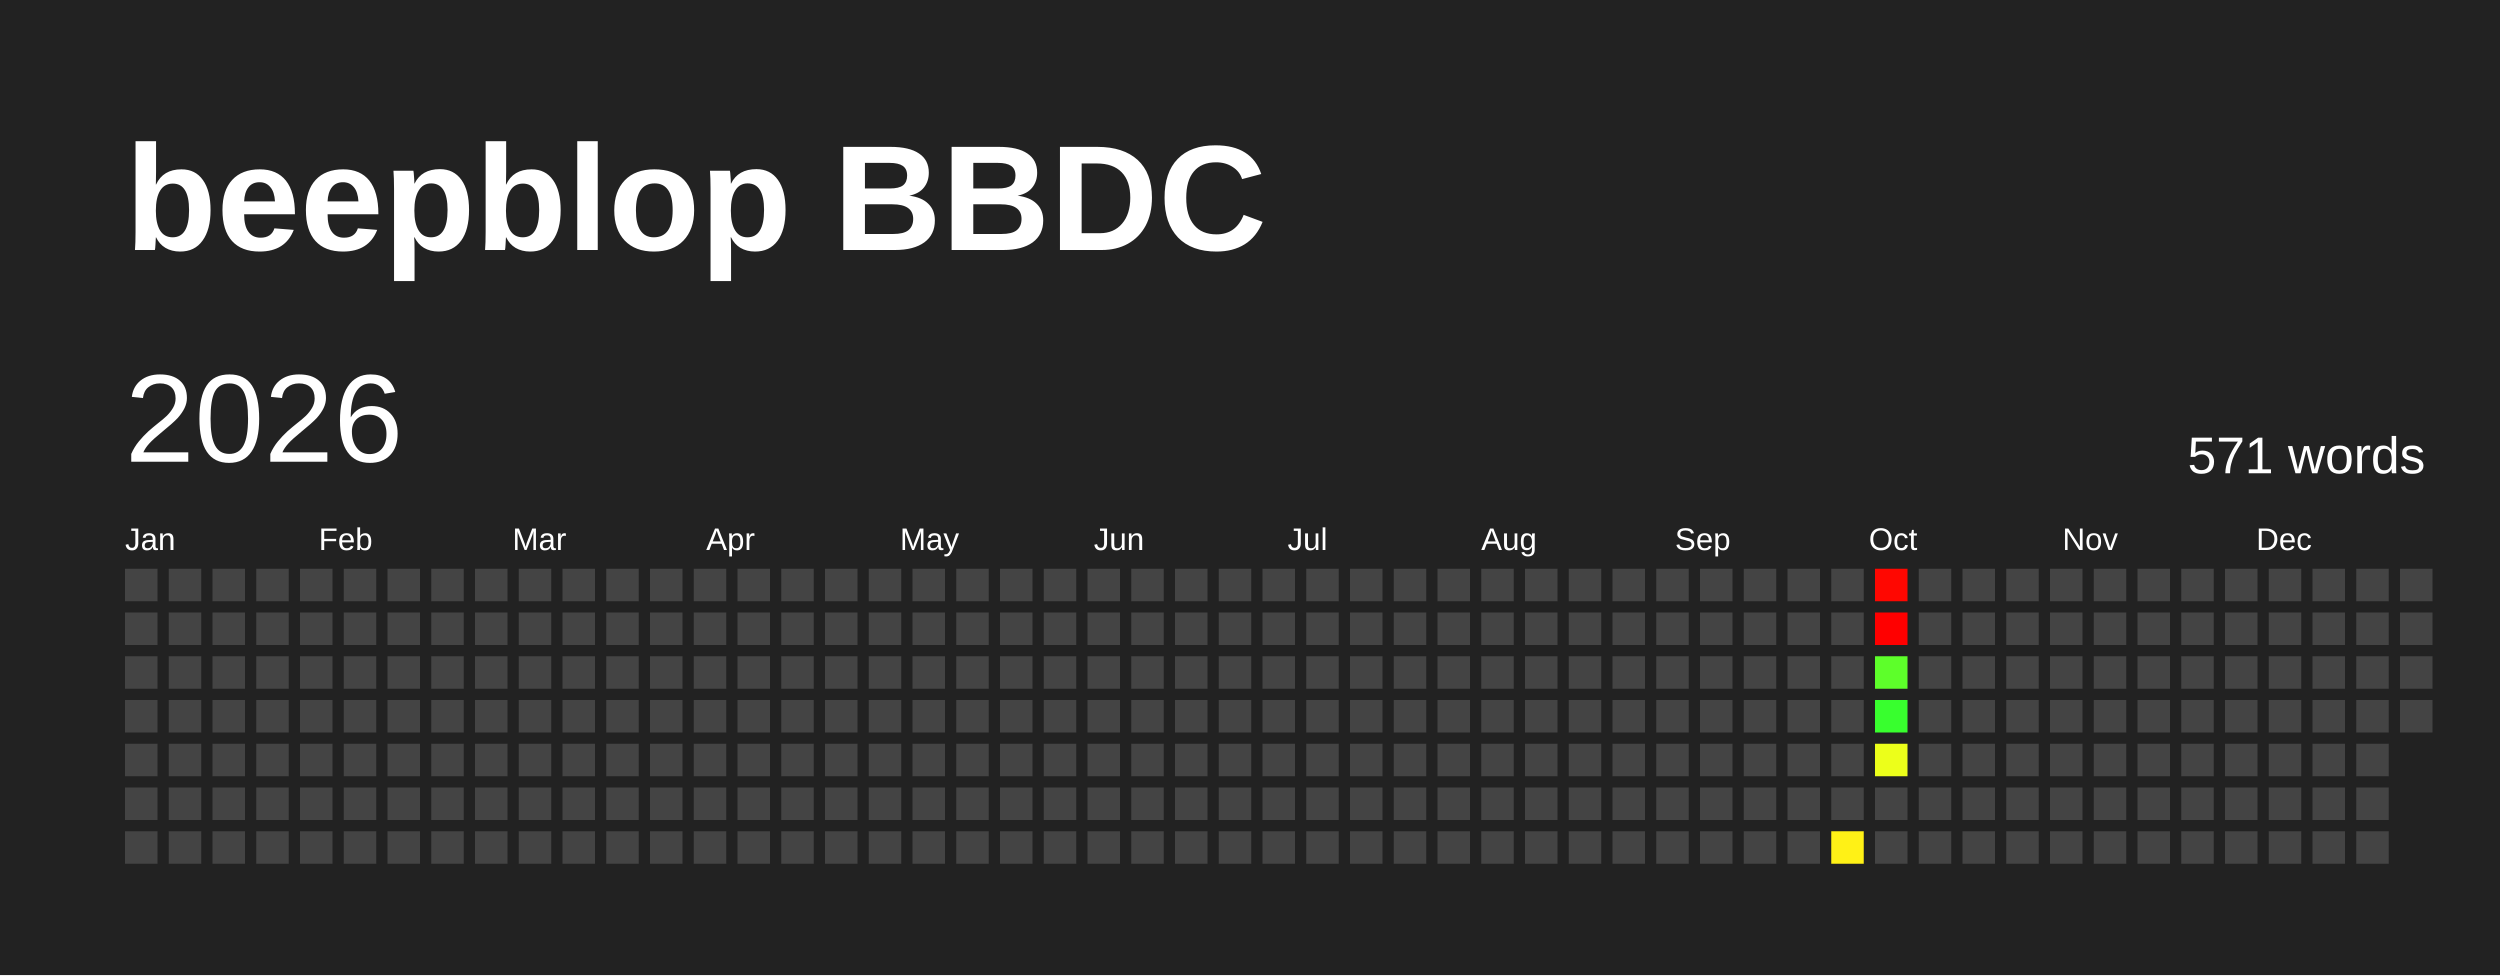
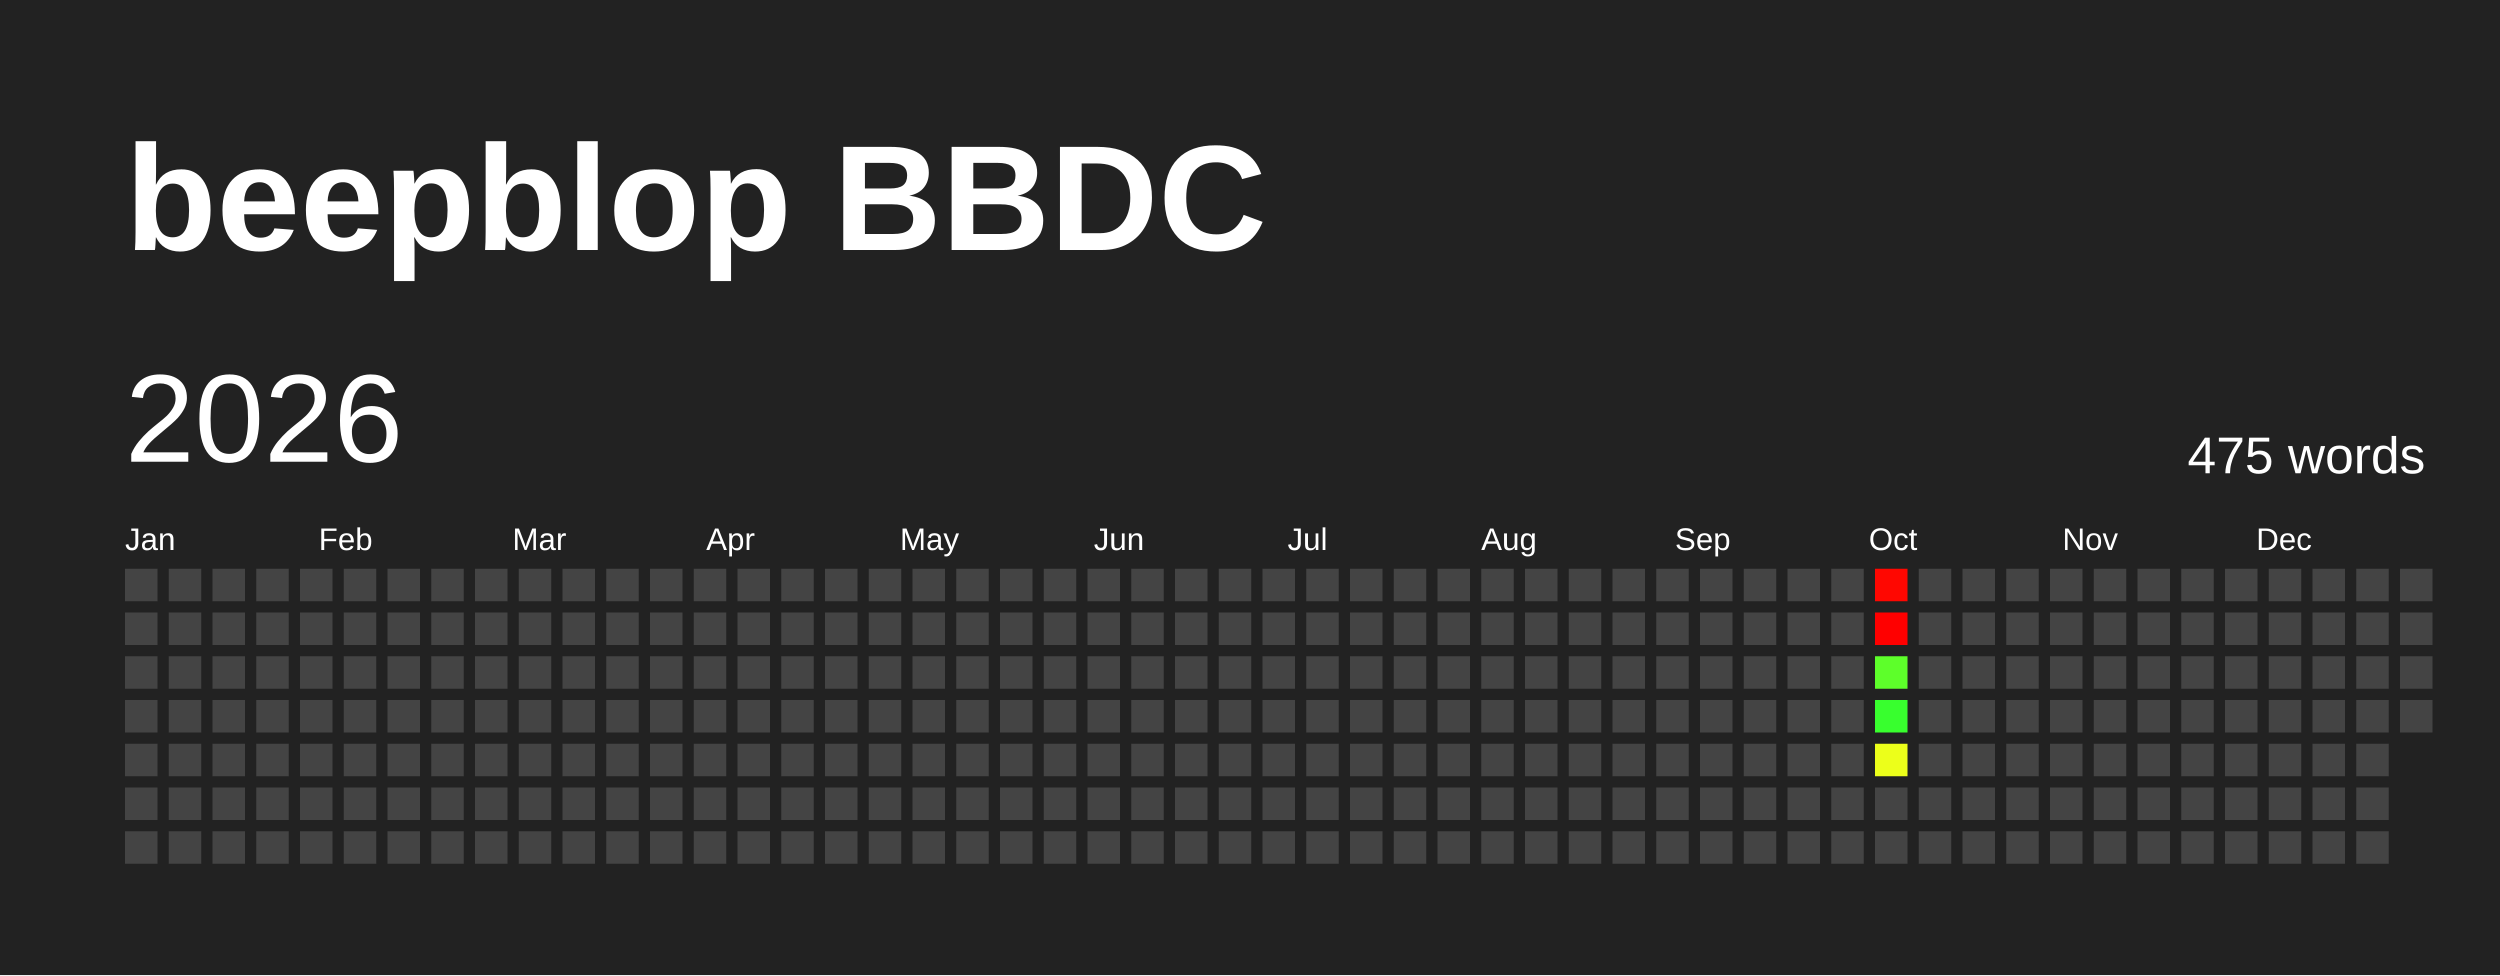
<svg xmlns="http://www.w3.org/2000/svg" baseProfile="full" height="78mm" version="1.1" viewBox="0,0,200,78" width="200mm">
  <defs />
  <rect fill="#222222" height="78" width="200" x="0" y="0" />
  <text fill="#FFFFFF" style="font-size:12px; font-family:Arial; font-weight:bold;" x="10" y="20">beepblop BBDC</text>
  <text dominant-baseline="hanging" fill="#FFFFFF" style="font-size:10.0px; font-family:Arial;" x="10" y="30">2026</text>
-   <text dominant-baseline="hanging" fill="#FFFFFF" style="font-size:4.125px; font-family:Arial;" x="175" y="35">571 words</text>
+   <text dominant-baseline="hanging" fill="#FFFFFF" style="font-size:4.125px; font-family:Arial;" x="175" y="35">475 words</text>
  <text fill="#FFFFFF" style="font-size:2.5px; font-family:Arial" x="10.0" y="44">Jan</text>
  <text fill="#FFFFFF" style="font-size:2.5px; font-family:Arial" x="25.5" y="44">Feb</text>
  <text fill="#FFFFFF" style="font-size:2.5px; font-family:Arial" x="41.0" y="44">Mar</text>
  <text fill="#FFFFFF" style="font-size:2.5px; font-family:Arial" x="56.5" y="44">Apr</text>
  <text fill="#FFFFFF" style="font-size:2.5px; font-family:Arial" x="72.0" y="44">May</text>
  <text fill="#FFFFFF" style="font-size:2.5px; font-family:Arial" x="87.5" y="44">Jun</text>
  <text fill="#FFFFFF" style="font-size:2.5px; font-family:Arial" x="103.0" y="44">Jul</text>
  <text fill="#FFFFFF" style="font-size:2.5px; font-family:Arial" x="118.5" y="44">Aug</text>
  <text fill="#FFFFFF" style="font-size:2.5px; font-family:Arial" x="134.0" y="44">Sep</text>
  <text fill="#FFFFFF" style="font-size:2.5px; font-family:Arial" x="149.5" y="44">Oct</text>
  <text fill="#FFFFFF" style="font-size:2.5px; font-family:Arial" x="165.0" y="44">Nov</text>
  <text fill="#FFFFFF" style="font-size:2.5px; font-family:Arial" x="180.5" y="44">Dec</text>
  <rect fill="#444444" height="2.6" width="2.6" x="10.0" y="45.5" />
  <rect fill="#444444" height="2.6" width="2.6" x="10.0" y="49.0" />
  <rect fill="#444444" height="2.6" width="2.6" x="10.0" y="52.5" />
  <rect fill="#444444" height="2.6" width="2.6" x="10.0" y="56.0" />
  <rect fill="#444444" height="2.6" width="2.6" x="10.0" y="59.5" />
  <rect fill="#444444" height="2.6" width="2.6" x="10.0" y="63.0" />
  <rect fill="#444444" height="2.6" width="2.6" x="10.0" y="66.5" />
  <rect fill="#444444" height="2.6" width="2.6" x="13.5" y="45.5" />
  <rect fill="#444444" height="2.6" width="2.6" x="13.5" y="49.0" />
  <rect fill="#444444" height="2.6" width="2.6" x="13.5" y="52.5" />
  <rect fill="#444444" height="2.6" width="2.6" x="13.5" y="56.0" />
  <rect fill="#444444" height="2.6" width="2.6" x="13.5" y="59.5" />
  <rect fill="#444444" height="2.6" width="2.6" x="13.5" y="63.0" />
  <rect fill="#444444" height="2.6" width="2.6" x="13.5" y="66.5" />
  <rect fill="#444444" height="2.6" width="2.6" x="17.0" y="45.5" />
  <rect fill="#444444" height="2.6" width="2.6" x="17.0" y="49.0" />
  <rect fill="#444444" height="2.6" width="2.6" x="17.0" y="52.5" />
  <rect fill="#444444" height="2.6" width="2.6" x="17.0" y="56.0" />
  <rect fill="#444444" height="2.6" width="2.6" x="17.0" y="59.5" />
  <rect fill="#444444" height="2.6" width="2.6" x="17.0" y="63.0" />
  <rect fill="#444444" height="2.6" width="2.6" x="17.0" y="66.5" />
  <rect fill="#444444" height="2.6" width="2.6" x="20.5" y="45.5" />
  <rect fill="#444444" height="2.6" width="2.6" x="20.5" y="49.0" />
  <rect fill="#444444" height="2.6" width="2.6" x="20.5" y="52.5" />
  <rect fill="#444444" height="2.6" width="2.6" x="20.5" y="56.0" />
  <rect fill="#444444" height="2.6" width="2.6" x="20.5" y="59.5" />
  <rect fill="#444444" height="2.6" width="2.6" x="20.5" y="63.0" />
  <rect fill="#444444" height="2.6" width="2.6" x="20.5" y="66.5" />
  <rect fill="#444444" height="2.6" width="2.6" x="24.0" y="45.5" />
  <rect fill="#444444" height="2.6" width="2.6" x="24.0" y="49.0" />
  <rect fill="#444444" height="2.6" width="2.6" x="24.0" y="52.5" />
  <rect fill="#444444" height="2.6" width="2.6" x="24.0" y="56.0" />
  <rect fill="#444444" height="2.6" width="2.6" x="24.0" y="59.5" />
  <rect fill="#444444" height="2.6" width="2.6" x="24.0" y="63.0" />
  <rect fill="#444444" height="2.6" width="2.6" x="24.0" y="66.5" />
  <rect fill="#444444" height="2.6" width="2.6" x="27.5" y="45.5" />
  <rect fill="#444444" height="2.6" width="2.6" x="27.5" y="49.0" />
  <rect fill="#444444" height="2.6" width="2.6" x="27.5" y="52.5" />
  <rect fill="#444444" height="2.6" width="2.6" x="27.5" y="56.0" />
  <rect fill="#444444" height="2.6" width="2.6" x="27.5" y="59.5" />
  <rect fill="#444444" height="2.6" width="2.6" x="27.5" y="63.0" />
  <rect fill="#444444" height="2.6" width="2.6" x="27.5" y="66.5" />
  <rect fill="#444444" height="2.6" width="2.6" x="31.0" y="45.5" />
  <rect fill="#444444" height="2.6" width="2.6" x="31.0" y="49.0" />
  <rect fill="#444444" height="2.6" width="2.6" x="31.0" y="52.5" />
  <rect fill="#444444" height="2.6" width="2.6" x="31.0" y="56.0" />
  <rect fill="#444444" height="2.6" width="2.6" x="31.0" y="59.5" />
  <rect fill="#444444" height="2.6" width="2.6" x="31.0" y="63.0" />
  <rect fill="#444444" height="2.6" width="2.6" x="31.0" y="66.5" />
  <rect fill="#444444" height="2.6" width="2.6" x="34.5" y="45.5" />
  <rect fill="#444444" height="2.6" width="2.6" x="34.5" y="49.0" />
  <rect fill="#444444" height="2.6" width="2.6" x="34.5" y="52.5" />
  <rect fill="#444444" height="2.6" width="2.6" x="34.5" y="56.0" />
  <rect fill="#444444" height="2.6" width="2.6" x="34.5" y="59.5" />
  <rect fill="#444444" height="2.6" width="2.6" x="34.5" y="63.0" />
  <rect fill="#444444" height="2.6" width="2.6" x="34.5" y="66.5" />
  <rect fill="#444444" height="2.6" width="2.6" x="38.0" y="45.5" />
  <rect fill="#444444" height="2.6" width="2.6" x="38.0" y="49.0" />
  <rect fill="#444444" height="2.6" width="2.6" x="38.0" y="52.5" />
  <rect fill="#444444" height="2.6" width="2.6" x="38.0" y="56.0" />
  <rect fill="#444444" height="2.6" width="2.6" x="38.0" y="59.5" />
  <rect fill="#444444" height="2.6" width="2.6" x="38.0" y="63.0" />
  <rect fill="#444444" height="2.6" width="2.6" x="38.0" y="66.5" />
  <rect fill="#444444" height="2.6" width="2.6" x="41.5" y="45.5" />
  <rect fill="#444444" height="2.6" width="2.6" x="41.5" y="49.0" />
  <rect fill="#444444" height="2.6" width="2.6" x="41.5" y="52.5" />
  <rect fill="#444444" height="2.6" width="2.6" x="41.5" y="56.0" />
  <rect fill="#444444" height="2.6" width="2.6" x="41.5" y="59.5" />
  <rect fill="#444444" height="2.6" width="2.6" x="41.5" y="63.0" />
  <rect fill="#444444" height="2.6" width="2.6" x="41.5" y="66.5" />
  <rect fill="#444444" height="2.6" width="2.6" x="45.0" y="45.5" />
  <rect fill="#444444" height="2.6" width="2.6" x="45.0" y="49.0" />
  <rect fill="#444444" height="2.6" width="2.6" x="45.0" y="52.5" />
  <rect fill="#444444" height="2.6" width="2.6" x="45.0" y="56.0" />
  <rect fill="#444444" height="2.6" width="2.6" x="45.0" y="59.5" />
  <rect fill="#444444" height="2.6" width="2.6" x="45.0" y="63.0" />
  <rect fill="#444444" height="2.6" width="2.6" x="45.0" y="66.5" />
  <rect fill="#444444" height="2.6" width="2.6" x="48.5" y="45.5" />
  <rect fill="#444444" height="2.6" width="2.6" x="48.5" y="49.0" />
  <rect fill="#444444" height="2.6" width="2.6" x="48.5" y="52.5" />
  <rect fill="#444444" height="2.6" width="2.6" x="48.5" y="56.0" />
  <rect fill="#444444" height="2.6" width="2.6" x="48.5" y="59.5" />
  <rect fill="#444444" height="2.6" width="2.6" x="48.5" y="63.0" />
  <rect fill="#444444" height="2.6" width="2.6" x="48.5" y="66.5" />
  <rect fill="#444444" height="2.6" width="2.6" x="52.0" y="45.5" />
  <rect fill="#444444" height="2.6" width="2.6" x="52.0" y="49.0" />
  <rect fill="#444444" height="2.6" width="2.6" x="52.0" y="52.5" />
  <rect fill="#444444" height="2.6" width="2.6" x="52.0" y="56.0" />
  <rect fill="#444444" height="2.6" width="2.6" x="52.0" y="59.5" />
  <rect fill="#444444" height="2.6" width="2.6" x="52.0" y="63.0" />
  <rect fill="#444444" height="2.6" width="2.6" x="52.0" y="66.5" />
  <rect fill="#444444" height="2.6" width="2.6" x="55.5" y="45.5" />
  <rect fill="#444444" height="2.6" width="2.6" x="55.5" y="49.0" />
  <rect fill="#444444" height="2.6" width="2.6" x="55.5" y="52.5" />
  <rect fill="#444444" height="2.6" width="2.6" x="55.5" y="56.0" />
  <rect fill="#444444" height="2.6" width="2.6" x="55.5" y="59.5" />
  <rect fill="#444444" height="2.6" width="2.6" x="55.5" y="63.0" />
  <rect fill="#444444" height="2.6" width="2.6" x="55.5" y="66.5" />
  <rect fill="#444444" height="2.6" width="2.6" x="59.0" y="45.5" />
  <rect fill="#444444" height="2.6" width="2.6" x="59.0" y="49.0" />
  <rect fill="#444444" height="2.6" width="2.6" x="59.0" y="52.5" />
  <rect fill="#444444" height="2.6" width="2.6" x="59.0" y="56.0" />
  <rect fill="#444444" height="2.6" width="2.6" x="59.0" y="59.5" />
  <rect fill="#444444" height="2.6" width="2.6" x="59.0" y="63.0" />
  <rect fill="#444444" height="2.6" width="2.6" x="59.0" y="66.5" />
  <rect fill="#444444" height="2.6" width="2.6" x="62.5" y="45.5" />
  <rect fill="#444444" height="2.6" width="2.6" x="62.5" y="49.0" />
  <rect fill="#444444" height="2.6" width="2.6" x="62.5" y="52.5" />
  <rect fill="#444444" height="2.6" width="2.6" x="62.5" y="56.0" />
  <rect fill="#444444" height="2.6" width="2.6" x="62.5" y="59.5" />
  <rect fill="#444444" height="2.6" width="2.6" x="62.5" y="63.0" />
  <rect fill="#444444" height="2.6" width="2.6" x="62.5" y="66.5" />
  <rect fill="#444444" height="2.6" width="2.6" x="66.0" y="45.5" />
  <rect fill="#444444" height="2.6" width="2.6" x="66.0" y="49.0" />
  <rect fill="#444444" height="2.6" width="2.6" x="66.0" y="52.5" />
  <rect fill="#444444" height="2.6" width="2.6" x="66.0" y="56.0" />
  <rect fill="#444444" height="2.6" width="2.6" x="66.0" y="59.5" />
  <rect fill="#444444" height="2.6" width="2.6" x="66.0" y="63.0" />
  <rect fill="#444444" height="2.6" width="2.6" x="66.0" y="66.5" />
  <rect fill="#444444" height="2.6" width="2.6" x="69.5" y="45.5" />
  <rect fill="#444444" height="2.6" width="2.6" x="69.5" y="49.0" />
  <rect fill="#444444" height="2.6" width="2.6" x="69.5" y="52.5" />
  <rect fill="#444444" height="2.6" width="2.6" x="69.5" y="56.0" />
  <rect fill="#444444" height="2.6" width="2.6" x="69.5" y="59.5" />
  <rect fill="#444444" height="2.6" width="2.6" x="69.5" y="63.0" />
  <rect fill="#444444" height="2.6" width="2.6" x="69.5" y="66.5" />
  <rect fill="#444444" height="2.6" width="2.6" x="73.0" y="45.5" />
  <rect fill="#444444" height="2.6" width="2.6" x="73.0" y="49.0" />
  <rect fill="#444444" height="2.6" width="2.6" x="73.0" y="52.5" />
  <rect fill="#444444" height="2.6" width="2.6" x="73.0" y="56.0" />
  <rect fill="#444444" height="2.6" width="2.6" x="73.0" y="59.5" />
  <rect fill="#444444" height="2.6" width="2.6" x="73.0" y="63.0" />
  <rect fill="#444444" height="2.6" width="2.6" x="73.0" y="66.5" />
  <rect fill="#444444" height="2.6" width="2.6" x="76.5" y="45.5" />
  <rect fill="#444444" height="2.6" width="2.6" x="76.5" y="49.0" />
  <rect fill="#444444" height="2.6" width="2.6" x="76.5" y="52.5" />
  <rect fill="#444444" height="2.6" width="2.6" x="76.5" y="56.0" />
  <rect fill="#444444" height="2.6" width="2.6" x="76.5" y="59.5" />
  <rect fill="#444444" height="2.6" width="2.6" x="76.5" y="63.0" />
  <rect fill="#444444" height="2.6" width="2.6" x="76.5" y="66.5" />
  <rect fill="#444444" height="2.6" width="2.6" x="80.0" y="45.5" />
  <rect fill="#444444" height="2.6" width="2.6" x="80.0" y="49.0" />
  <rect fill="#444444" height="2.6" width="2.6" x="80.0" y="52.5" />
  <rect fill="#444444" height="2.6" width="2.6" x="80.0" y="56.0" />
  <rect fill="#444444" height="2.6" width="2.6" x="80.0" y="59.5" />
  <rect fill="#444444" height="2.6" width="2.6" x="80.0" y="63.0" />
  <rect fill="#444444" height="2.6" width="2.6" x="80.0" y="66.5" />
  <rect fill="#444444" height="2.6" width="2.6" x="83.5" y="45.5" />
  <rect fill="#444444" height="2.6" width="2.6" x="83.5" y="49.0" />
  <rect fill="#444444" height="2.6" width="2.6" x="83.5" y="52.5" />
  <rect fill="#444444" height="2.6" width="2.6" x="83.5" y="56.0" />
  <rect fill="#444444" height="2.6" width="2.6" x="83.5" y="59.5" />
  <rect fill="#444444" height="2.6" width="2.6" x="83.5" y="63.0" />
  <rect fill="#444444" height="2.6" width="2.6" x="83.5" y="66.5" />
  <rect fill="#444444" height="2.6" width="2.6" x="87.0" y="45.5" />
  <rect fill="#444444" height="2.6" width="2.6" x="87.0" y="49.0" />
  <rect fill="#444444" height="2.6" width="2.6" x="87.0" y="52.5" />
  <rect fill="#444444" height="2.6" width="2.6" x="87.0" y="56.0" />
  <rect fill="#444444" height="2.6" width="2.6" x="87.0" y="59.5" />
  <rect fill="#444444" height="2.6" width="2.6" x="87.0" y="63.0" />
  <rect fill="#444444" height="2.6" width="2.6" x="87.0" y="66.5" />
  <rect fill="#444444" height="2.6" width="2.6" x="90.5" y="45.5" />
  <rect fill="#444444" height="2.6" width="2.6" x="90.5" y="49.0" />
  <rect fill="#444444" height="2.6" width="2.6" x="90.5" y="52.5" />
  <rect fill="#444444" height="2.6" width="2.6" x="90.5" y="56.0" />
  <rect fill="#444444" height="2.6" width="2.6" x="90.5" y="59.5" />
  <rect fill="#444444" height="2.6" width="2.6" x="90.5" y="63.0" />
  <rect fill="#444444" height="2.6" width="2.6" x="90.5" y="66.5" />
  <rect fill="#444444" height="2.6" width="2.6" x="94.0" y="45.5" />
  <rect fill="#444444" height="2.6" width="2.6" x="94.0" y="49.0" />
  <rect fill="#444444" height="2.6" width="2.6" x="94.0" y="52.5" />
  <rect fill="#444444" height="2.6" width="2.6" x="94.0" y="56.0" />
  <rect fill="#444444" height="2.6" width="2.6" x="94.0" y="59.5" />
  <rect fill="#444444" height="2.6" width="2.6" x="94.0" y="63.0" />
  <rect fill="#444444" height="2.6" width="2.6" x="94.0" y="66.5" />
  <rect fill="#444444" height="2.6" width="2.6" x="97.5" y="45.5" />
  <rect fill="#444444" height="2.6" width="2.6" x="97.5" y="49.0" />
  <rect fill="#444444" height="2.6" width="2.6" x="97.5" y="52.5" />
  <rect fill="#444444" height="2.6" width="2.6" x="97.5" y="56.0" />
  <rect fill="#444444" height="2.6" width="2.6" x="97.5" y="59.5" />
  <rect fill="#444444" height="2.6" width="2.6" x="97.5" y="63.0" />
  <rect fill="#444444" height="2.6" width="2.6" x="97.5" y="66.5" />
  <rect fill="#444444" height="2.6" width="2.6" x="101.0" y="45.5" />
  <rect fill="#444444" height="2.6" width="2.6" x="101.0" y="49.0" />
  <rect fill="#444444" height="2.6" width="2.6" x="101.0" y="52.5" />
  <rect fill="#444444" height="2.6" width="2.6" x="101.0" y="56.0" />
  <rect fill="#444444" height="2.6" width="2.6" x="101.0" y="59.5" />
  <rect fill="#444444" height="2.6" width="2.6" x="101.0" y="63.0" />
  <rect fill="#444444" height="2.6" width="2.6" x="101.0" y="66.5" />
  <rect fill="#444444" height="2.6" width="2.6" x="104.5" y="45.5" />
  <rect fill="#444444" height="2.6" width="2.6" x="104.5" y="49.0" />
  <rect fill="#444444" height="2.6" width="2.6" x="104.5" y="52.5" />
  <rect fill="#444444" height="2.6" width="2.6" x="104.5" y="56.0" />
  <rect fill="#444444" height="2.6" width="2.6" x="104.5" y="59.5" />
  <rect fill="#444444" height="2.6" width="2.6" x="104.5" y="63.0" />
  <rect fill="#444444" height="2.6" width="2.6" x="104.5" y="66.5" />
  <rect fill="#444444" height="2.6" width="2.6" x="108.0" y="45.5" />
  <rect fill="#444444" height="2.6" width="2.6" x="108.0" y="49.0" />
  <rect fill="#444444" height="2.6" width="2.6" x="108.0" y="52.5" />
  <rect fill="#444444" height="2.6" width="2.6" x="108.0" y="56.0" />
  <rect fill="#444444" height="2.6" width="2.6" x="108.0" y="59.5" />
  <rect fill="#444444" height="2.6" width="2.6" x="108.0" y="63.0" />
  <rect fill="#444444" height="2.6" width="2.6" x="108.0" y="66.5" />
  <rect fill="#444444" height="2.6" width="2.6" x="111.5" y="45.5" />
  <rect fill="#444444" height="2.6" width="2.6" x="111.5" y="49.0" />
  <rect fill="#444444" height="2.6" width="2.6" x="111.5" y="52.5" />
  <rect fill="#444444" height="2.6" width="2.6" x="111.5" y="56.0" />
  <rect fill="#444444" height="2.6" width="2.6" x="111.5" y="59.5" />
  <rect fill="#444444" height="2.6" width="2.6" x="111.5" y="63.0" />
  <rect fill="#444444" height="2.6" width="2.6" x="111.5" y="66.5" />
  <rect fill="#444444" height="2.6" width="2.6" x="115.0" y="45.5" />
  <rect fill="#444444" height="2.6" width="2.6" x="115.0" y="49.0" />
  <rect fill="#444444" height="2.6" width="2.6" x="115.0" y="52.5" />
  <rect fill="#444444" height="2.6" width="2.6" x="115.0" y="56.0" />
  <rect fill="#444444" height="2.6" width="2.6" x="115.0" y="59.5" />
  <rect fill="#444444" height="2.6" width="2.6" x="115.0" y="63.0" />
  <rect fill="#444444" height="2.6" width="2.6" x="115.0" y="66.5" />
  <rect fill="#444444" height="2.6" width="2.6" x="118.5" y="45.5" />
  <rect fill="#444444" height="2.6" width="2.6" x="118.5" y="49.0" />
  <rect fill="#444444" height="2.6" width="2.6" x="118.5" y="52.5" />
  <rect fill="#444444" height="2.6" width="2.6" x="118.5" y="56.0" />
  <rect fill="#444444" height="2.6" width="2.6" x="118.5" y="59.5" />
  <rect fill="#444444" height="2.6" width="2.6" x="118.5" y="63.0" />
  <rect fill="#444444" height="2.6" width="2.6" x="118.5" y="66.5" />
  <rect fill="#444444" height="2.6" width="2.6" x="122.0" y="45.5" />
  <rect fill="#444444" height="2.6" width="2.6" x="122.0" y="49.0" />
  <rect fill="#444444" height="2.6" width="2.6" x="122.0" y="52.5" />
  <rect fill="#444444" height="2.6" width="2.6" x="122.0" y="56.0" />
  <rect fill="#444444" height="2.6" width="2.6" x="122.0" y="59.5" />
  <rect fill="#444444" height="2.6" width="2.6" x="122.0" y="63.0" />
  <rect fill="#444444" height="2.6" width="2.6" x="122.0" y="66.5" />
  <rect fill="#444444" height="2.6" width="2.6" x="125.5" y="45.5" />
  <rect fill="#444444" height="2.6" width="2.6" x="125.5" y="49.0" />
  <rect fill="#444444" height="2.6" width="2.6" x="125.5" y="52.5" />
  <rect fill="#444444" height="2.6" width="2.6" x="125.5" y="56.0" />
  <rect fill="#444444" height="2.6" width="2.6" x="125.5" y="59.5" />
  <rect fill="#444444" height="2.6" width="2.6" x="125.5" y="63.0" />
  <rect fill="#444444" height="2.6" width="2.6" x="125.5" y="66.5" />
  <rect fill="#444444" height="2.6" width="2.6" x="129.0" y="45.5" />
  <rect fill="#444444" height="2.6" width="2.6" x="129.0" y="49.0" />
  <rect fill="#444444" height="2.6" width="2.6" x="129.0" y="52.5" />
  <rect fill="#444444" height="2.6" width="2.6" x="129.0" y="56.0" />
  <rect fill="#444444" height="2.6" width="2.6" x="129.0" y="59.5" />
  <rect fill="#444444" height="2.6" width="2.6" x="129.0" y="63.0" />
  <rect fill="#444444" height="2.6" width="2.6" x="129.0" y="66.5" />
  <rect fill="#444444" height="2.6" width="2.6" x="132.5" y="45.5" />
  <rect fill="#444444" height="2.6" width="2.6" x="132.5" y="49.0" />
  <rect fill="#444444" height="2.6" width="2.6" x="132.5" y="52.5" />
  <rect fill="#444444" height="2.6" width="2.6" x="132.5" y="56.0" />
  <rect fill="#444444" height="2.6" width="2.6" x="132.5" y="59.5" />
  <rect fill="#444444" height="2.6" width="2.6" x="132.5" y="63.0" />
  <rect fill="#444444" height="2.6" width="2.6" x="132.5" y="66.5" />
  <rect fill="#444444" height="2.6" width="2.6" x="136.0" y="45.5" />
  <rect fill="#444444" height="2.6" width="2.6" x="136.0" y="49.0" />
  <rect fill="#444444" height="2.6" width="2.6" x="136.0" y="52.5" />
  <rect fill="#444444" height="2.6" width="2.6" x="136.0" y="56.0" />
  <rect fill="#444444" height="2.6" width="2.6" x="136.0" y="59.5" />
  <rect fill="#444444" height="2.6" width="2.6" x="136.0" y="63.0" />
  <rect fill="#444444" height="2.6" width="2.6" x="136.0" y="66.5" />
  <rect fill="#444444" height="2.6" width="2.6" x="139.5" y="45.5" />
  <rect fill="#444444" height="2.6" width="2.6" x="139.5" y="49.0" />
  <rect fill="#444444" height="2.6" width="2.6" x="139.5" y="52.5" />
  <rect fill="#444444" height="2.6" width="2.6" x="139.5" y="56.0" />
  <rect fill="#444444" height="2.6" width="2.6" x="139.5" y="59.5" />
  <rect fill="#444444" height="2.6" width="2.6" x="139.5" y="63.0" />
  <rect fill="#444444" height="2.6" width="2.6" x="139.5" y="66.5" />
  <rect fill="#444444" height="2.6" width="2.6" x="143.0" y="45.5" />
  <rect fill="#444444" height="2.6" width="2.6" x="143.0" y="49.0" />
  <rect fill="#444444" height="2.6" width="2.6" x="143.0" y="52.5" />
  <rect fill="#444444" height="2.6" width="2.6" x="143.0" y="56.0" />
  <rect fill="#444444" height="2.6" width="2.6" x="143.0" y="59.5" />
  <rect fill="#444444" height="2.6" width="2.6" x="143.0" y="63.0" />
  <rect fill="#444444" height="2.6" width="2.6" x="143.0" y="66.5" />
  <rect fill="#444444" height="2.6" width="2.6" x="146.5" y="45.5" />
  <rect fill="#444444" height="2.6" width="2.6" x="146.5" y="49.0" />
  <rect fill="#444444" height="2.6" width="2.6" x="146.5" y="52.5" />
  <rect fill="#444444" height="2.6" width="2.6" x="146.5" y="56.0" />
  <rect fill="#444444" height="2.6" width="2.6" x="146.5" y="59.5" />
  <rect fill="#444444" height="2.6" width="2.6" x="146.5" y="63.0" />
-   <rect fill="#fff116" height="2.6" width="2.6" x="146.5" y="66.5" />
+   <rect fill="#444444" height="2.6" width="2.6" x="146.5" y="66.5" />
  <rect fill="#ff0701" height="2.6" width="2.6" x="150.0" y="45.5" />
  <rect fill="red" height="2.6" width="2.6" x="150.0" y="49.0" />
  <rect fill="#5dff2a" height="2.6" width="2.6" x="150.0" y="52.5" />
  <rect fill="#38ff2e" height="2.6" width="2.6" x="150.0" y="56.0" />
  <rect fill="#ecff1a" height="2.6" width="2.6" x="150.0" y="59.5" />
  <rect fill="#444444" height="2.6" width="2.6" x="150.0" y="63.0" />
  <rect fill="#444444" height="2.6" width="2.6" x="150.0" y="66.5" />
  <rect fill="#444444" height="2.6" width="2.6" x="153.5" y="45.5" />
  <rect fill="#444444" height="2.6" width="2.6" x="153.5" y="49.0" />
  <rect fill="#444444" height="2.6" width="2.6" x="153.5" y="52.5" />
  <rect fill="#444444" height="2.6" width="2.6" x="153.5" y="56.0" />
  <rect fill="#444444" height="2.6" width="2.6" x="153.5" y="59.5" />
  <rect fill="#444444" height="2.6" width="2.6" x="153.5" y="63.0" />
  <rect fill="#444444" height="2.6" width="2.6" x="153.5" y="66.5" />
  <rect fill="#444444" height="2.6" width="2.6" x="157.0" y="45.5" />
  <rect fill="#444444" height="2.6" width="2.6" x="157.0" y="49.0" />
  <rect fill="#444444" height="2.6" width="2.6" x="157.0" y="52.5" />
  <rect fill="#444444" height="2.6" width="2.6" x="157.0" y="56.0" />
  <rect fill="#444444" height="2.6" width="2.6" x="157.0" y="59.5" />
  <rect fill="#444444" height="2.6" width="2.6" x="157.0" y="63.0" />
  <rect fill="#444444" height="2.6" width="2.6" x="157.0" y="66.5" />
  <rect fill="#444444" height="2.6" width="2.6" x="160.5" y="45.5" />
  <rect fill="#444444" height="2.6" width="2.6" x="160.5" y="49.0" />
  <rect fill="#444444" height="2.6" width="2.6" x="160.5" y="52.5" />
  <rect fill="#444444" height="2.6" width="2.6" x="160.5" y="56.0" />
  <rect fill="#444444" height="2.6" width="2.6" x="160.5" y="59.5" />
  <rect fill="#444444" height="2.6" width="2.6" x="160.5" y="63.0" />
  <rect fill="#444444" height="2.6" width="2.6" x="160.5" y="66.5" />
  <rect fill="#444444" height="2.6" width="2.6" x="164.0" y="45.5" />
  <rect fill="#444444" height="2.6" width="2.6" x="164.0" y="49.0" />
  <rect fill="#444444" height="2.6" width="2.6" x="164.0" y="52.5" />
  <rect fill="#444444" height="2.6" width="2.6" x="164.0" y="56.0" />
  <rect fill="#444444" height="2.6" width="2.6" x="164.0" y="59.5" />
  <rect fill="#444444" height="2.6" width="2.6" x="164.0" y="63.0" />
  <rect fill="#444444" height="2.6" width="2.6" x="164.0" y="66.5" />
  <rect fill="#444444" height="2.6" width="2.6" x="167.5" y="45.5" />
  <rect fill="#444444" height="2.6" width="2.6" x="167.5" y="49.0" />
  <rect fill="#444444" height="2.6" width="2.6" x="167.5" y="52.5" />
  <rect fill="#444444" height="2.6" width="2.6" x="167.5" y="56.0" />
  <rect fill="#444444" height="2.6" width="2.6" x="167.5" y="59.5" />
  <rect fill="#444444" height="2.6" width="2.6" x="167.5" y="63.0" />
  <rect fill="#444444" height="2.6" width="2.6" x="167.5" y="66.5" />
  <rect fill="#444444" height="2.6" width="2.6" x="171.0" y="45.5" />
  <rect fill="#444444" height="2.6" width="2.6" x="171.0" y="49.0" />
  <rect fill="#444444" height="2.6" width="2.6" x="171.0" y="52.5" />
  <rect fill="#444444" height="2.6" width="2.6" x="171.0" y="56.0" />
  <rect fill="#444444" height="2.6" width="2.6" x="171.0" y="59.5" />
  <rect fill="#444444" height="2.6" width="2.6" x="171.0" y="63.0" />
  <rect fill="#444444" height="2.6" width="2.6" x="171.0" y="66.5" />
  <rect fill="#444444" height="2.6" width="2.6" x="174.5" y="45.5" />
  <rect fill="#444444" height="2.6" width="2.6" x="174.5" y="49.0" />
  <rect fill="#444444" height="2.6" width="2.6" x="174.5" y="52.5" />
  <rect fill="#444444" height="2.6" width="2.6" x="174.5" y="56.0" />
  <rect fill="#444444" height="2.6" width="2.6" x="174.5" y="59.5" />
  <rect fill="#444444" height="2.6" width="2.6" x="174.5" y="63.0" />
  <rect fill="#444444" height="2.6" width="2.6" x="174.5" y="66.5" />
  <rect fill="#444444" height="2.6" width="2.6" x="178.0" y="45.5" />
  <rect fill="#444444" height="2.6" width="2.6" x="178.0" y="49.0" />
  <rect fill="#444444" height="2.6" width="2.6" x="178.0" y="52.5" />
  <rect fill="#444444" height="2.6" width="2.6" x="178.0" y="56.0" />
  <rect fill="#444444" height="2.6" width="2.6" x="178.0" y="59.5" />
  <rect fill="#444444" height="2.6" width="2.6" x="178.0" y="63.0" />
  <rect fill="#444444" height="2.6" width="2.6" x="178.0" y="66.5" />
  <rect fill="#444444" height="2.6" width="2.6" x="181.5" y="45.5" />
  <rect fill="#444444" height="2.6" width="2.6" x="181.5" y="49.0" />
  <rect fill="#444444" height="2.6" width="2.6" x="181.5" y="52.5" />
  <rect fill="#444444" height="2.6" width="2.6" x="181.5" y="56.0" />
  <rect fill="#444444" height="2.6" width="2.6" x="181.5" y="59.5" />
  <rect fill="#444444" height="2.6" width="2.6" x="181.5" y="63.0" />
  <rect fill="#444444" height="2.6" width="2.6" x="181.5" y="66.5" />
  <rect fill="#444444" height="2.6" width="2.6" x="185.0" y="45.5" />
  <rect fill="#444444" height="2.6" width="2.6" x="185.0" y="49.0" />
  <rect fill="#444444" height="2.6" width="2.6" x="185.0" y="52.5" />
  <rect fill="#444444" height="2.6" width="2.6" x="185.0" y="56.0" />
  <rect fill="#444444" height="2.6" width="2.6" x="185.0" y="59.5" />
  <rect fill="#444444" height="2.6" width="2.6" x="185.0" y="63.0" />
  <rect fill="#444444" height="2.6" width="2.6" x="185.0" y="66.5" />
  <rect fill="#444444" height="2.6" width="2.6" x="188.5" y="45.5" />
  <rect fill="#444444" height="2.6" width="2.6" x="188.5" y="49.0" />
  <rect fill="#444444" height="2.6" width="2.6" x="188.5" y="52.5" />
  <rect fill="#444444" height="2.6" width="2.6" x="188.5" y="56.0" />
  <rect fill="#444444" height="2.6" width="2.6" x="188.5" y="59.5" />
  <rect fill="#444444" height="2.6" width="2.6" x="188.5" y="63.0" />
  <rect fill="#444444" height="2.6" width="2.6" x="188.5" y="66.5" />
  <rect fill="#444444" height="2.6" width="2.6" x="192.0" y="45.5" />
  <rect fill="#444444" height="2.6" width="2.6" x="192.0" y="49.0" />
  <rect fill="#444444" height="2.6" width="2.6" x="192.0" y="52.5" />
  <rect fill="#444444" height="2.6" width="2.6" x="192.0" y="56.0" />
</svg>
